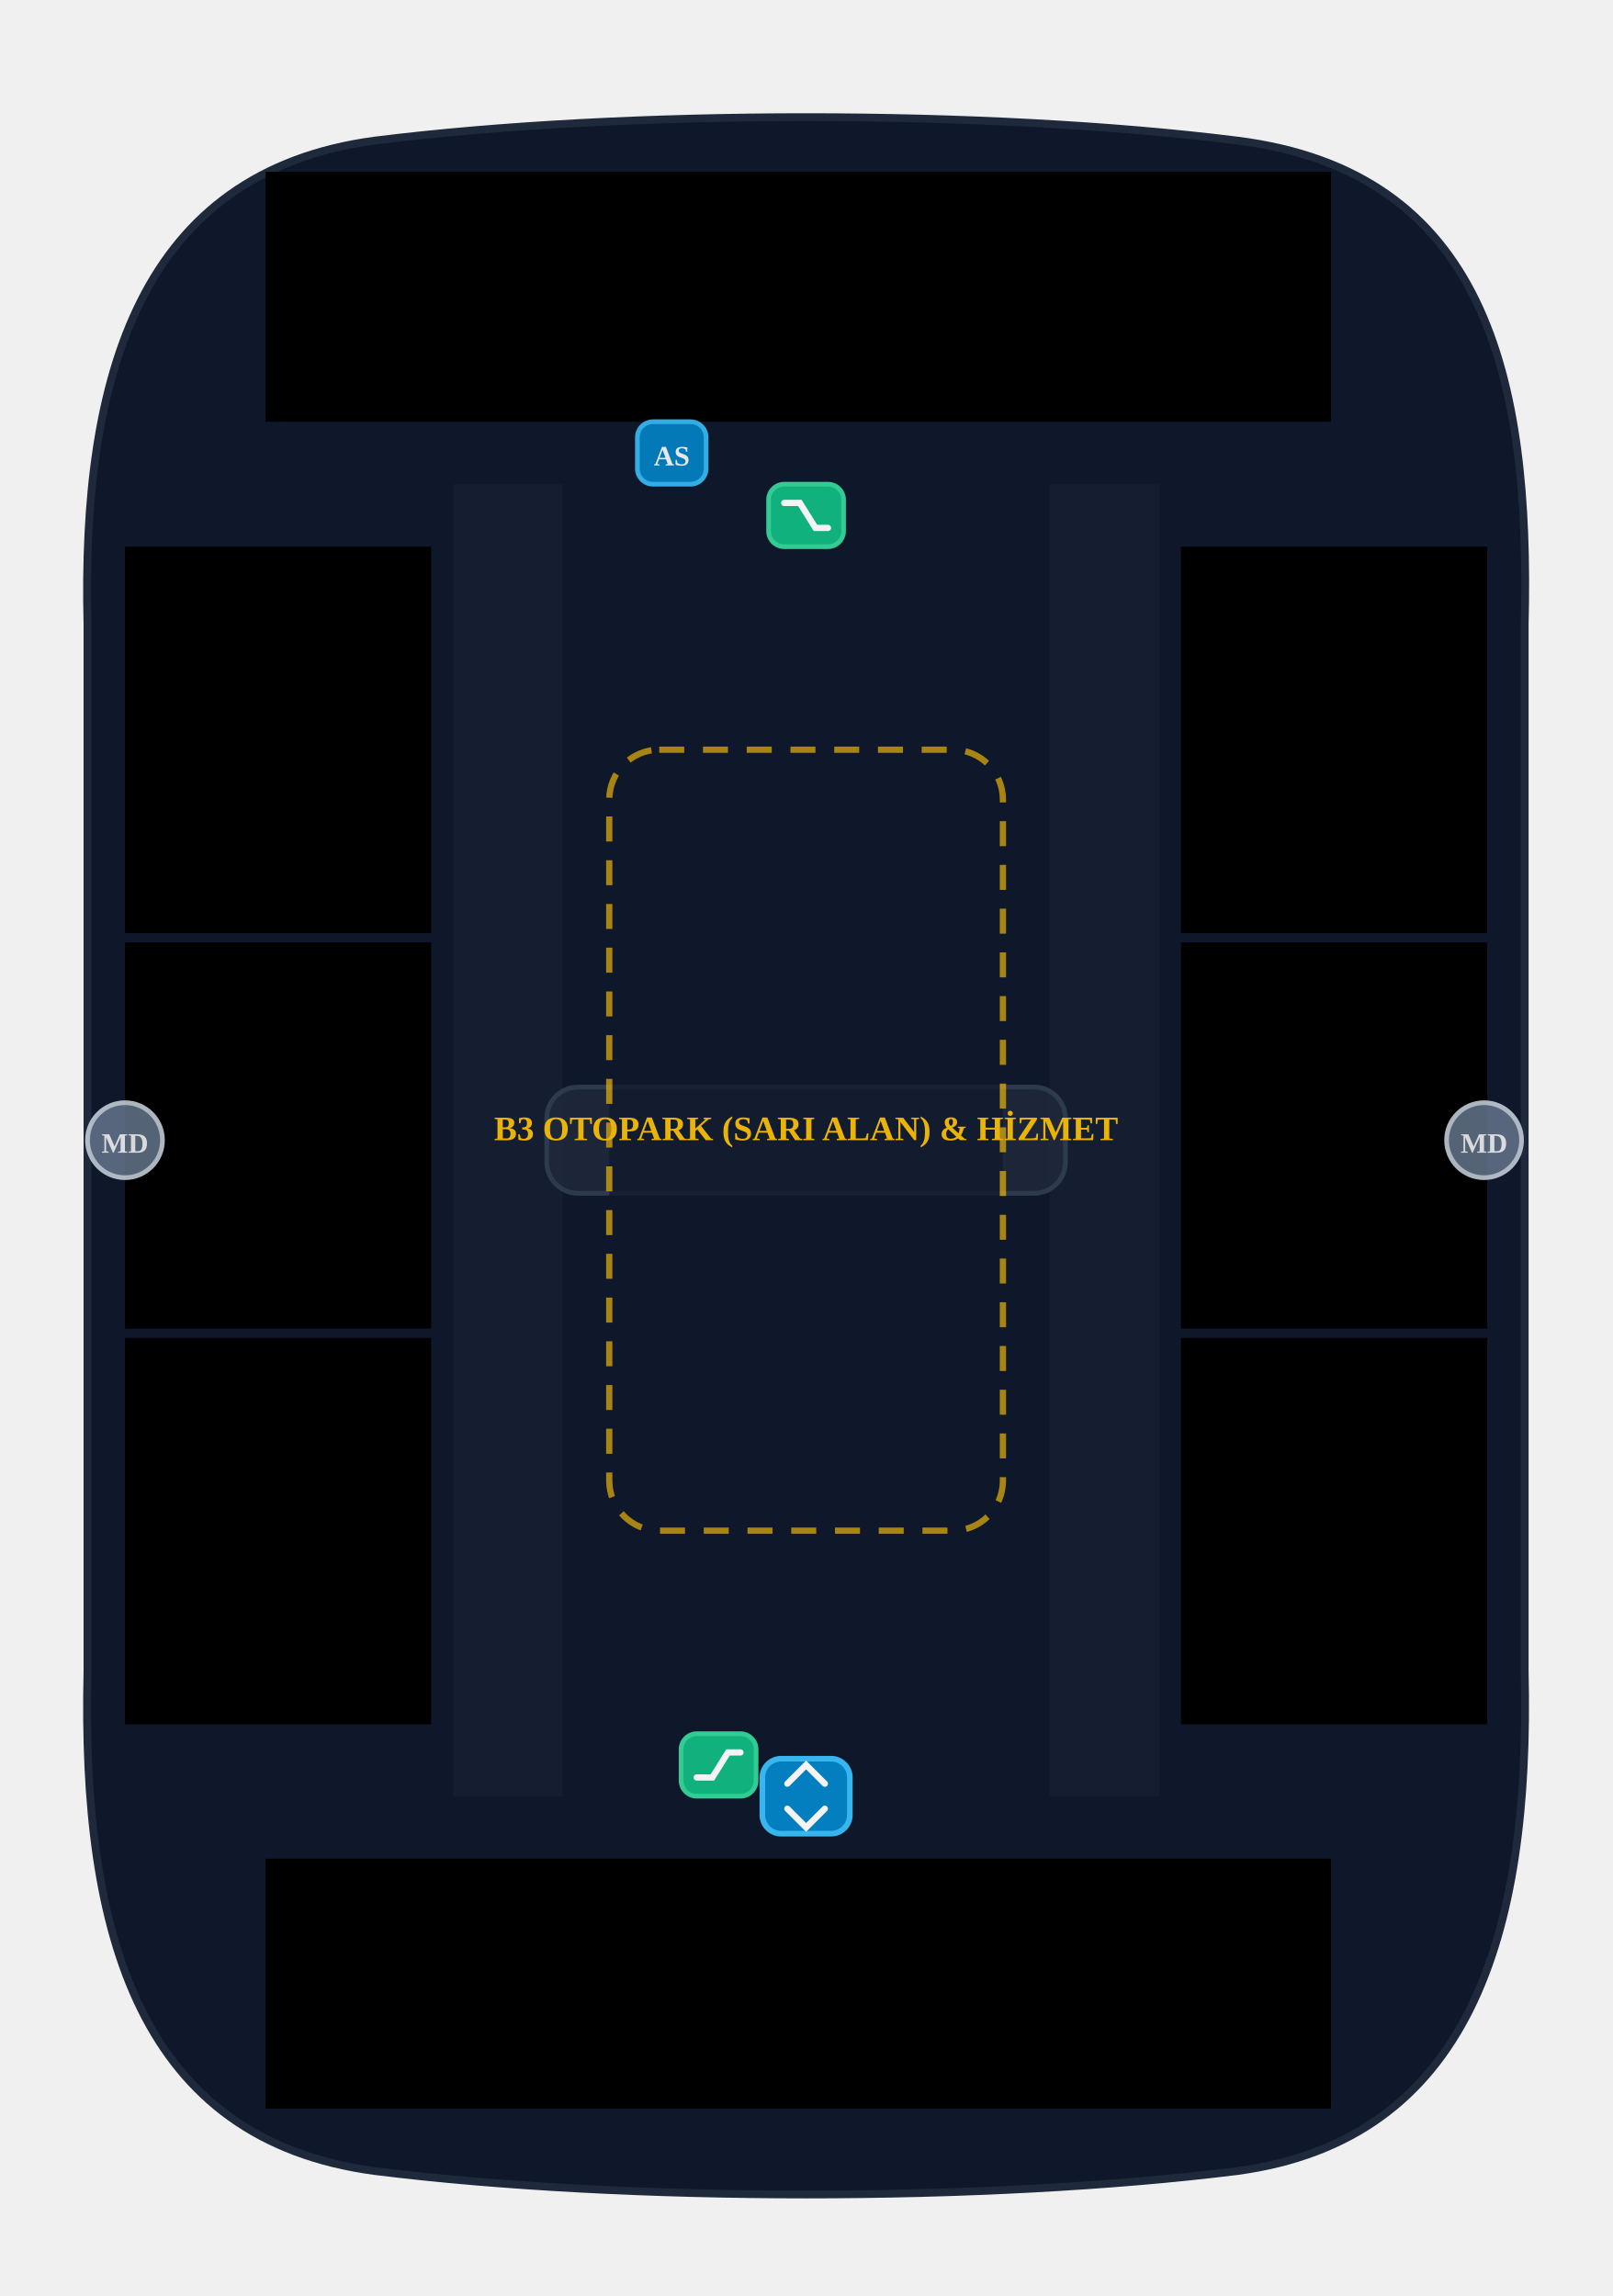
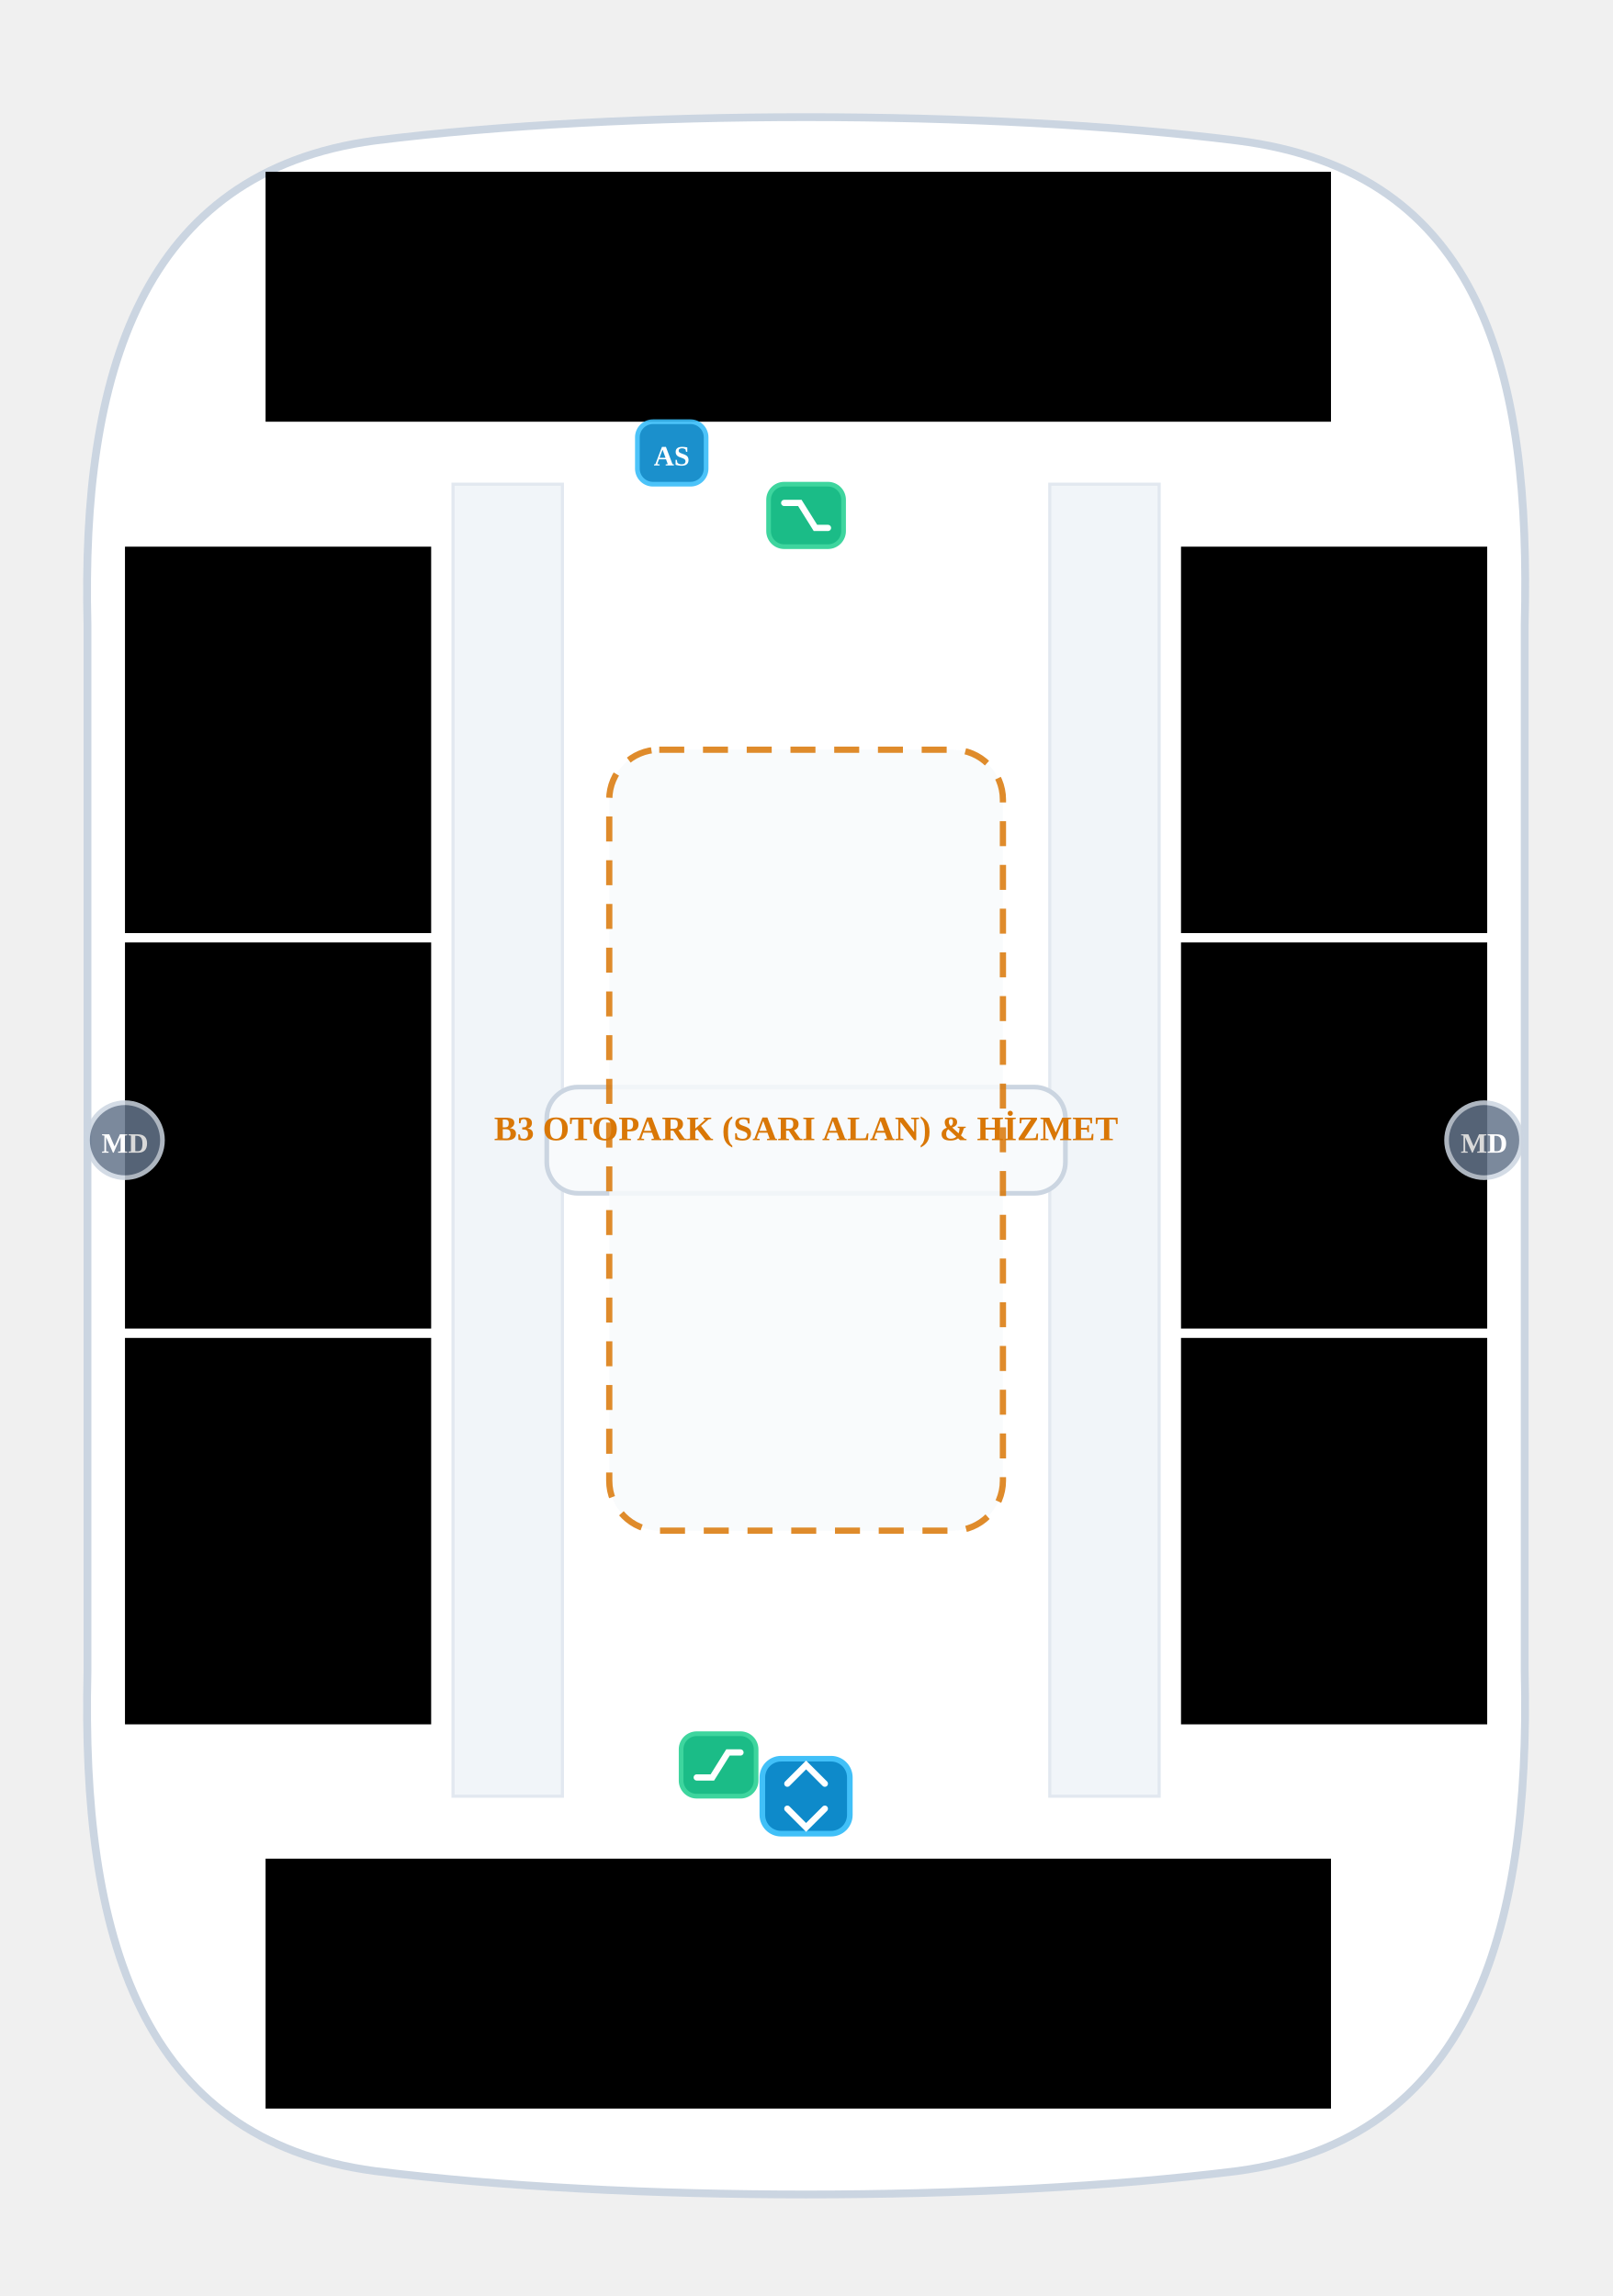
<svg xmlns="http://www.w3.org/2000/svg" viewBox="0 0 516 735" width="100%" height="100%" class="map__svg">
  <defs>
    <filter id="slab-shadow" x="-5%" y="-5%" width="110%" height="110%">
-       <feDropShadow dx="0" dy="4" stdDeviation="6" flood-opacity="0.12" />
+       <feDropShadow dx="0" dy="4" stdDeviation="6" flood-opacity="0.08" />
    </filter>
    <linearGradient id="atriumGrad" x1="0%" y1="0%" x2="100%" y2="100%">
-       <stop offset="0%" stop-color="#0e1726" stop-opacity="0.95" />
-       <stop offset="100%" stop-color="#080e1a" stop-opacity="0.95" />
+       <stop offset="0%" stop-color="#f0f9ff" stop-opacity="0.95" />
+       <stop offset="100%" stop-color="#e0f2fe" stop-opacity="0.95" />
    </linearGradient>
    <linearGradient id="fountainGrad" x1="0%" y1="0%" x2="100%" y2="100%">
-       <stop offset="0%" stop-color="#06b6d4" stop-opacity="0.35" />
-       <stop offset="100%" stop-color="#3b82f6" stop-opacity="0.2" />
+       <stop offset="0%" stop-color="#38bdf8" stop-opacity="0.35" />
+       <stop offset="100%" stop-color="#0284c7" stop-opacity="0.25" />
    </linearGradient>
  </defs>
  <g id="FloorSlab" class="map__slab">
-     <path id="slab_outer_1" class="slab corridor-path" d="M 120 45 C 200 35, 316 35, 396 45 C 475 55, 490 120, 488 200 L 488 535 C 490 620, 470 685, 396 695 C 316 705, 200 705, 120 695 C 45 685, 26 620, 28 535 L 28 200 C 26 120, 45 55, 120 45 Z" fill="#0f172a" stroke="#1e293b" stroke-width="2.5" />
-     <path class="corridor-lane" d="M 145 155 L 180 155 L 180 575 L 145 575 Z" fill="#1e293b" opacity="0.4" />
-     <path class="corridor-lane" d="M 336 155 L 371 155 L 371 575 L 336 575 Z" fill="#1e293b" opacity="0.4" />
-     <rect x="175" y="348" width="166" height="34" rx="10" fill="#1e293b" stroke="#334155" stroke-width="1.5" opacity="0.85" />
+     <path id="slab_outer_1" class="slab corridor-path" d="M 120 45 C 200 35, 316 35, 396 45 C 475 55, 490 120, 488 200 L 488 535 C 490 620, 470 685, 396 695 C 316 705, 200 705, 120 695 C 45 685, 26 620, 28 535 L 28 200 C 26 120, 45 55, 120 45 Z" fill="#ffffff" stroke="#cbd5e1" stroke-width="2.5" />
+     <path class="corridor-lane" d="M 145 155 L 180 155 L 180 575 L 145 575 Z" fill="#f1f5f9" stroke="#e2e8f0" stroke-width="1" />
+     <path class="corridor-lane" d="M 336 155 L 371 155 L 371 575 L 336 575 Z" fill="#f1f5f9" stroke="#e2e8f0" stroke-width="1" />
+     <rect x="175" y="348" width="166" height="34" rx="10" fill="#f8fafc" stroke="#cbd5e1" stroke-width="1.5" />
  </g>
  <g id="FloorVoids">
-     <rect x="195" y="240" width="126" height="250" rx="16" fill="#0f172a" stroke="#eab308" stroke-width="2" stroke-dasharray="8 6" opacity="0.7" />
-     <text x="258" y="365" text-anchor="middle" fill="#eab308" font-size="11" font-weight="800">B3 OTOPARK (SARI ALAN) &amp; HİZMET</text>
+     <rect x="195" y="240" width="126" height="250" rx="16" fill="#f8fafc" stroke="#d97706" stroke-width="2" stroke-dasharray="8 6" opacity="0.85" />
+     <text x="258" y="365" text-anchor="middle" fill="#d97706" font-size="11" font-weight="800">B3 OTOPARK (SARI ALAN) &amp; HİZMET</text>
  </g>
  <g id="FloorRooms">
    <path id="room_1_1" class="room room--shop room--tenant g-service cat-service store-polygon" d="M 40.0 175.0 L 138.0 175.0 L 138.0 298.7 L 40.0 298.7 Z" fillRule="evenodd" data-id="store_1_1" />
    <path id="room_1_2" class="room room--shop room--tenant g-service cat-service store-polygon" d="M 40.0 301.7 L 138.0 301.7 L 138.0 425.3 L 40.0 425.3 Z" fillRule="evenodd" data-id="store_1_2" />
    <path id="room_1_3" class="room room--shop room--tenant g-service cat-service store-polygon" d="M 40.0 428.3 L 138.0 428.3 L 138.0 552.0 L 40.0 552.0 Z" fillRule="evenodd" data-id="store_1_3" />
    <path id="room_1_4" class="room room--shop room--tenant g-service cat-service store-polygon" d="M 378.0 175.0 L 476.0 175.0 L 476.0 298.7 L 378.0 298.7 Z" fillRule="evenodd" data-id="store_1_4" />
    <path id="room_1_5" class="room room--shop room--tenant g-service cat-service store-polygon" d="M 378.0 301.7 L 476.0 301.7 L 476.0 425.3 L 378.0 425.3 Z" fillRule="evenodd" data-id="store_1_5" />
    <path id="room_1_6" class="room room--shop room--tenant g-service cat-service store-polygon" d="M 378.0 428.3 L 476.0 428.3 L 476.0 552.0 L 378.0 552.0 Z" fillRule="evenodd" data-id="store_1_6" />
    <path id="room_1_7" class="room room--shop room--tenant g-service cat-service store-polygon" d="M 85.0 55.0 L 426.0 55.0 L 426.0 135.0 L 85.0 135.0 Z" fillRule="evenodd" data-id="store_1_7" />
    <path id="room_1_8" class="room room--shop room--tenant g-tech cat-tech store-polygon" d="M 85.0 595.0 L 426.0 595.0 L 426.0 675.0 L 85.0 675.0 Z" fillRule="evenodd" data-id="store_1_8" />
  </g>
  <g id="FloorIcons" class="pointer-events-none">
    <g transform="translate(258, 575)" class="portal-svg portal-elevator" opacity="0.95">
      <rect x="-14" y="-12" width="28" height="24" rx="6" fill="#0284c7" stroke="#38bdf8" stroke-width="1.8" />
      <path d="M-6 -4 L0 -10 L6 -4 M-6 4 L0 10 L6 4" stroke="#ffffff" stroke-width="2" fill="none" stroke-linecap="round" />
    </g>
    <g transform="translate(230, 565)" class="portal-svg portal-escalator" opacity="0.95">
      <rect x="-12" y="-10" width="24" height="20" rx="5" fill="#10b981" stroke="#34d399" stroke-width="1.5" />
      <path d="M-7 4 L-2 4 L3 -4 L7 -4" stroke="#ffffff" stroke-width="2" fill="none" stroke-linecap="round" />
    </g>
    <g transform="translate(258, 165)" class="portal-svg portal-escalator" opacity="0.95">
      <rect x="-12" y="-10" width="24" height="20" rx="5" fill="#10b981" stroke="#34d399" stroke-width="1.5" />
      <path d="M-7 -4 L-2 -4 L3 4 L7 4" stroke="#ffffff" stroke-width="2" fill="none" stroke-linecap="round" />
    </g>
    <g transform="translate(215, 145)" class="portal-svg portal-elevator" opacity="0.9">
      <rect x="-11" y="-10" width="22" height="20" rx="5" fill="#0284c7" stroke="#38bdf8" stroke-width="1.5" />
      <text x="0" y="4" text-anchor="middle" fill="#ffffff" font-size="9" font-weight="900">AS</text>
    </g>
    <g transform="translate(475, 365)" class="portal-svg portal-stairs" opacity="0.85">
      <circle r="12" fill="#64748b" stroke="#cbd5e1" stroke-width="1.5" />
      <text x="0" y="4" text-anchor="middle" fill="#ffffff" font-size="9" font-weight="900">MD</text>
    </g>
    <g transform="translate(40, 365)" class="portal-svg portal-stairs" opacity="0.85">
      <circle r="12" fill="#64748b" stroke="#cbd5e1" stroke-width="1.5" />
      <text x="0" y="4" text-anchor="middle" fill="#ffffff" font-size="9" font-weight="900">MD</text>
    </g>
  </g>
</svg>
